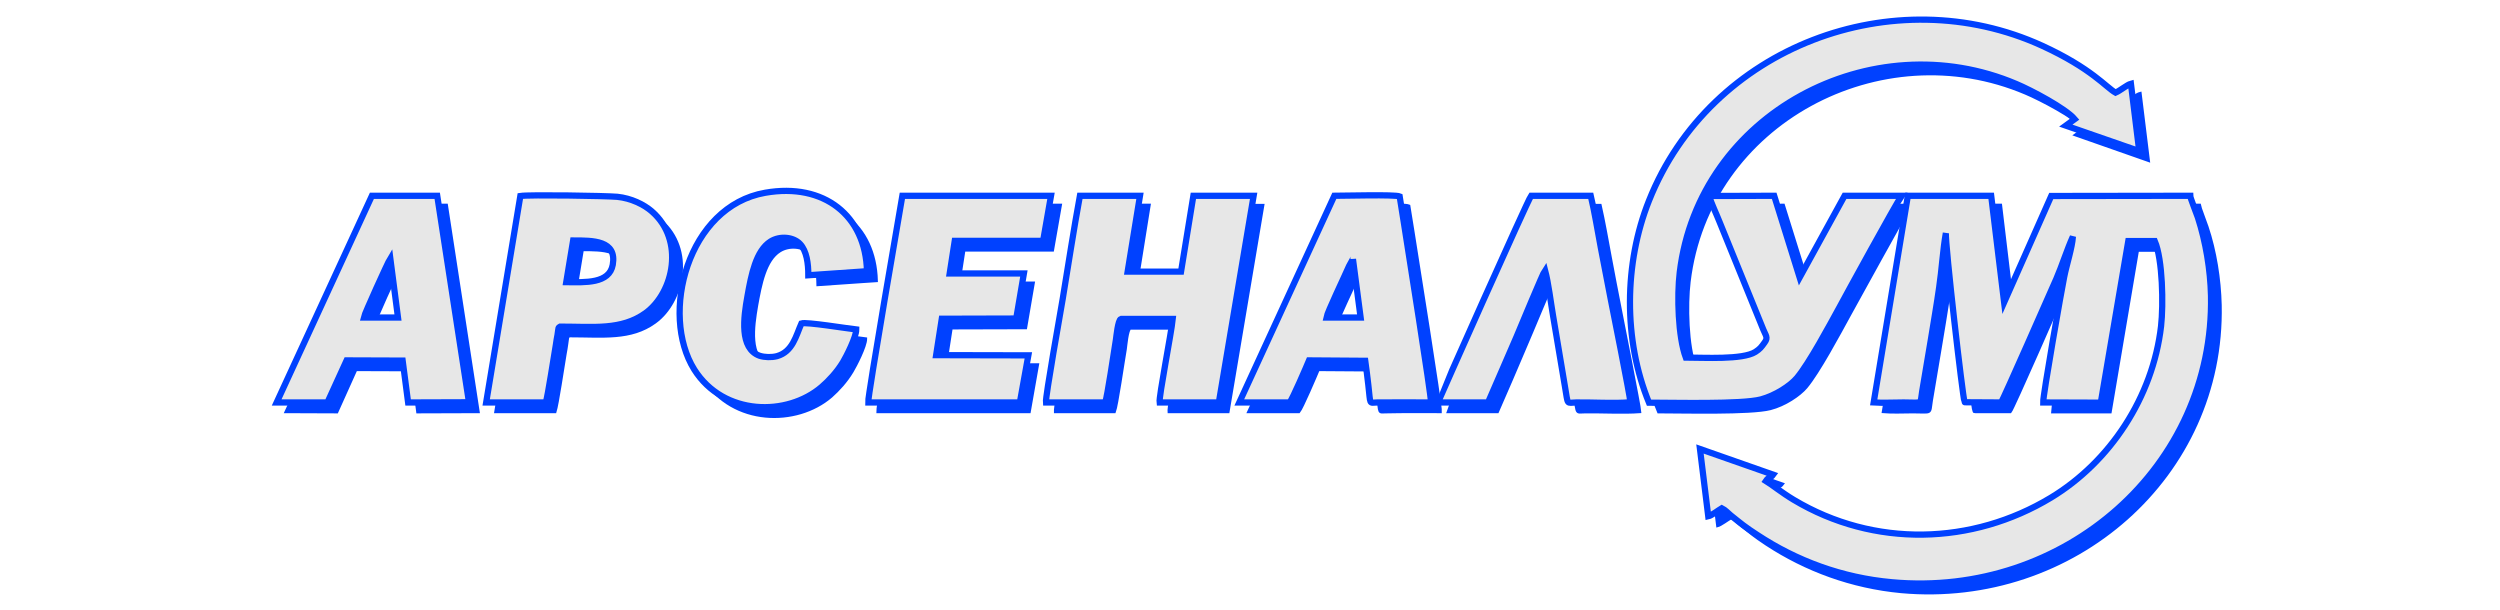
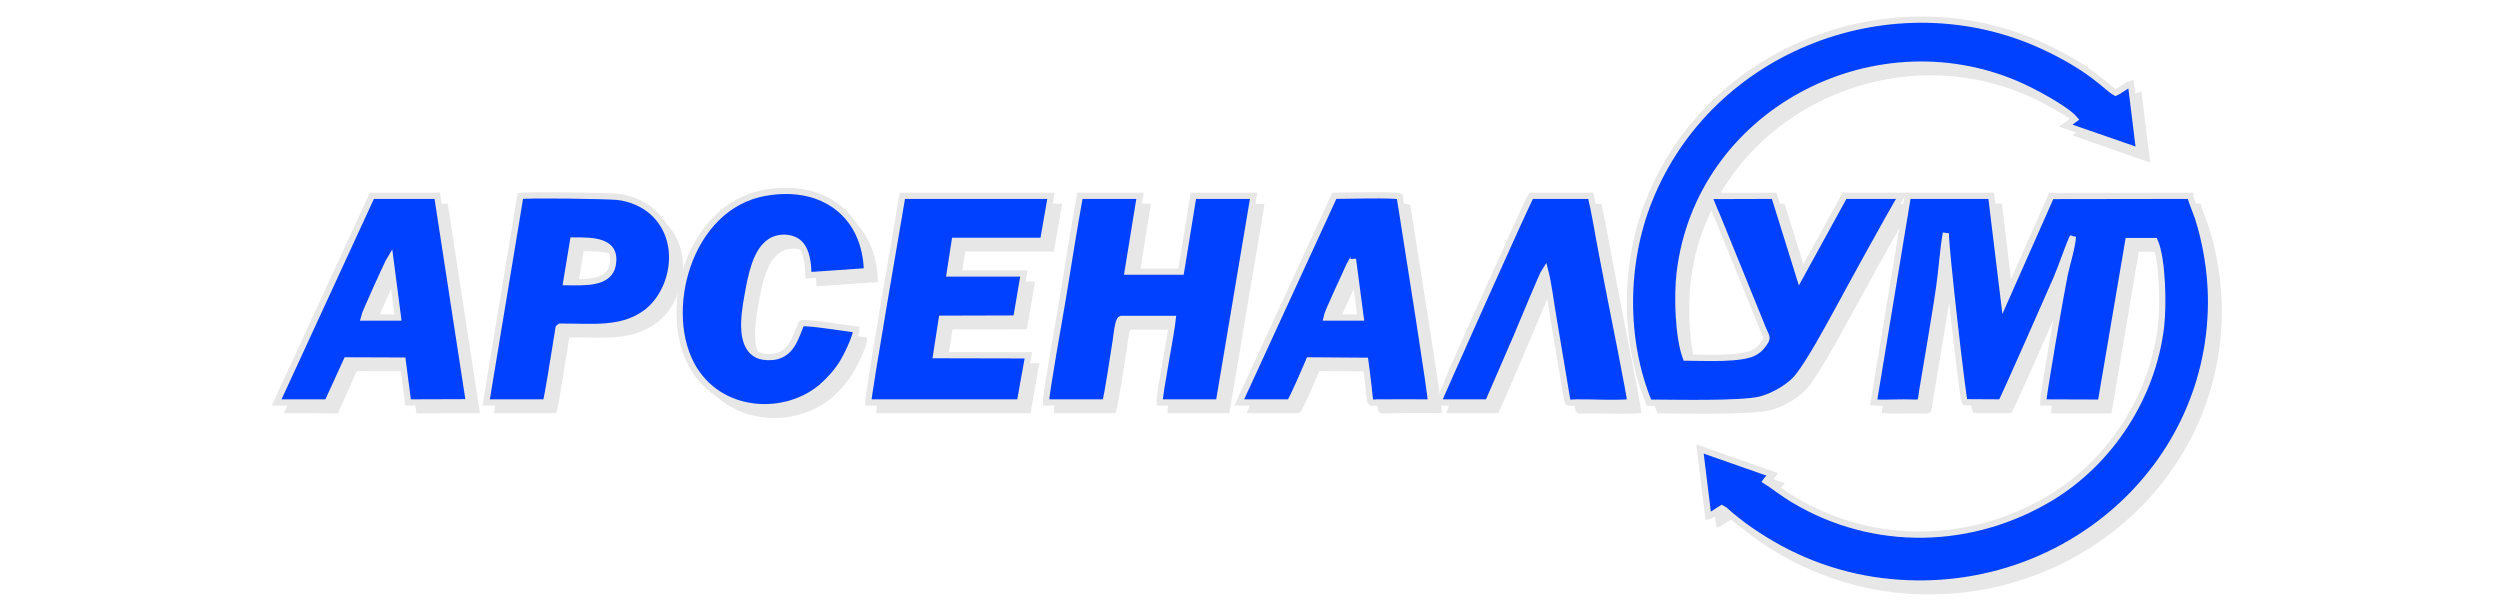
<svg xmlns="http://www.w3.org/2000/svg" xml:space="preserve" width="67.733mm" height="16.51mm" version="1.1" style="shape-rendering:geometricPrecision; text-rendering:geometricPrecision; image-rendering:optimizeQuality; fill-rule:evenodd; clip-rule:evenodd;" viewBox="0 0 12362 3013">
  <defs>
    <style type="text/css">
   
-     .str1 {stroke:#0041FF;stroke-width:30.9}
-     .str0 {stroke:#0041FF;stroke-width:13.908}
-     .fil2 {fill:rgb(231,231,231)}
-     .fil1 {fill:#0041FF}
+     .str1 {stroke:rgb(231,231,231);stroke-width:30.9}
+     .str0 {stroke:rgb(231,231,231);stroke-width:13.908}
+     .fil2 {fill:rgb(0,65,255)}
+     .fil1 {fill:rgb(231,231,231)}
   
  </style>
  </defs>
  <g id="Слой_x0020_1">
    <g id="_937674800">
      <path class="fil1 str0" d="M9312 2036c44,4 102,1 147,1 97,0 81,13 92,-57 14,-85 29,-170 43,-256 14,-87 29,-171 42,-258 12,-87 18,-182 32,-268 -4,48 84,822 92,834 9,8 -6,0 8,4l173 0c12,-13 246,-547 273,-611 29,-67 53,-145 82,-209 -3,53 -31,143 -43,199 -14,68 -104,588 -104,622l286 0 135 -799 131 0c40,92 44,315 31,422 -41,351 -252,670 -545,847 -388,234 -872,249 -1272,11 -54,-33 -112,-79 -137,-93 14,-22 23,-13 37,-32l-363 -126 41 333c16,-4 50,-30 68,-40 17,8 28,22 43,34 50,40 71,58 130,97 195,128 422,212 667,235 852,77 1596,-571 1578,-1418 -3,-128 -25,-267 -65,-386 -6,-19 -37,-99 -38,-108l-687 1 -233 526 -63 -527 -413 1 -168 1021z" />
      <path class="fil1 str0" d="M8383 1815c-39,-104 -44,-305 -30,-422 94,-786 949,-1236 1663,-932 74,31 245,121 290,174l-44 32 362 127 -41 -333c-18,4 -53,33 -75,44 -48,-27 -117,-120 -364,-232 -733,-336 -1640,4 -1943,766 -124,311 -128,689 0,998 119,0 456,9 553,-16 71,-18 144,-67 177,-106 62,-74 162,-261 213,-354 32,-58 278,-506 305,-547l-282 1 -222 403 -126 -404 -322 2c14,42 36,87 53,130l215 530c13,30 25,39 7,64 -17,23 -22,32 -46,47 -63,40 -256,28 -343,28z" />
      <path class="fil1 str0" d="M5218 2036l293 0c12,-30 43,-248 54,-310 2,-12 9,-99 24,-103l257 0c-8,70 -69,386 -66,413l293 0 172 -1021 -297 -1 -62 376 -263 -1 60 -375 -297 0c-30,169 -56,340 -85,509 -11,66 -85,486 -83,513z" />
      <path class="fil1 str0" d="M4340 2036l750 0 41 -233 -455 0 28 -181 368 -1 38 -222 -368 0 25 -162 438 0 39 -223 -736 0c-9,53 -170,991 -168,1022z" />
      <path class="fil1 str0" d="M4281 1675c-46,-5 -248,-38 -272,-30 -27,61 -43,140 -121,162 -26,7 -61,7 -85,-2 -101,-36 -79,-189 -61,-294 19,-106 42,-225 114,-270 46,-29 114,-23 147,12 32,34 40,96 41,155l290 -20c-7,-275 -213,-439 -504,-388 -383,66 -522,599 -351,873 145,230 460,234 631,87 36,-32 74,-73 104,-123 17,-28 67,-125 67,-162z" />
      <path class="fil1 str0" d="M6605 1616c5,-27 90,-202 112,-255l17 -31c1,-2 2,-2 3,-2l37 288 -169 0zm-182 420c15,-17 83,-177 96,-208l278 2c6,40 10,80 15,119 12,102 2,88 44,88 89,-2 178,-1 267,-1 3,-26 -119,-784 -136,-894l-20 -124c-25,-11 -272,-4 -322,-4l-471 1022 249 0z" />
      <path class="fil1 str0" d="M1846 1616c3,-19 117,-271 130,-292l38 292 -168 0zm-86 212l278 1 27 208 300 -1 -157 -1022 -323 1 -471 1021 252 1 94 -209z" />
      <path class="fil1 str0" d="M2880 1235c99,0 218,-1 196,120 -16,94 -135,87 -230,87l34 -207zm-64 426c165,0 303,19 422,-67 142,-102 195,-362 31,-503 -39,-34 -101,-65 -170,-71 -60,-6 -434,-11 -480,-4l-168 1020 294 0c12,-37 39,-223 50,-286 3,-16 6,-33 8,-49 6,-39 2,-33 13,-40z" />
      <path class="fil1 str0" d="M7158 2036l247 0 70 -161c23,-55 46,-109 70,-164 19,-42 131,-315 141,-329 17,65 28,158 40,228l59 345c17,98 5,82 55,82 84,-1 187,5 269,-1 -1,-24 -90,-473 -97,-509 -17,-85 -33,-170 -49,-255 -16,-85 -32,-178 -50,-257l-296 -1c-19,27 -459,1016 -459,1022z" />
    </g>
    <g id="_937671504">
      <path class="fil2 str1" d="M9265 1990c45,3 102,0 148,0 97,0 81,13 92,-56 14,-86 29,-171 43,-256 14,-87 29,-172 41,-258 13,-88 18,-182 33,-268 -5,48 84,821 92,833 8,8 -6,1 8,4l173 1c11,-14 245,-548 273,-611 29,-67 53,-145 82,-209 -3,53 -32,142 -43,199 -14,68 -105,588 -104,621l285 1 136 -799 131 0c39,91 43,314 31,421 -41,351 -252,671 -545,848 -388,234 -873,249 -1272,10 -54,-32 -112,-78 -137,-93 14,-21 23,-13 36,-31l-362 -127 41 333c15,-3 50,-30 67,-40 18,9 28,22 44,35 50,40 71,58 130,96 195,129 421,213 667,235 851,78 1595,-570 1578,-1417 -3,-129 -26,-267 -65,-387 -6,-18 -38,-98 -38,-107l-687 1 -233 526 -64 -527 -412 0 -169 1022z" />
      <path class="fil2 str1" d="M8336 1768c-38,-103 -44,-304 -30,-421 95,-786 950,-1236 1664,-932 74,31 244,121 289,174l-44 32 363 126 -41 -333c-19,5 -53,34 -76,44 -47,-26 -117,-119 -363,-232 -733,-335 -1641,4 -1944,766 -124,311 -127,690 0,999 120,0 457,9 553,-16 71,-19 145,-67 178,-106 62,-74 162,-261 213,-354 31,-58 277,-507 305,-547l-282 0 -222 404 -126 -404 -322 1c14,43 36,88 53,131l215 529c12,30 25,40 7,64 -17,24 -23,32 -46,47 -63,40 -256,28 -344,28z" />
      <path class="fil2 str1" d="M5172 1990l293 0c11,-30 43,-248 53,-310 2,-12 10,-99 25,-103l256 0c-7,69 -69,385 -65,413l293 0 172 -1022 -298 0 -61 375 -264 0 61 -375 -297 0c-31,169 -57,339 -85,509 -11,66 -86,485 -83,513z" />
      <path class="fil2 str1" d="M4293 1990l750 0 42 -233 -456 -1 28 -180 368 -1 38 -223 -367 0 25 -161 437 0 39 -223 -735 0c-9,53 -171,990 -169,1022z" />
      <path class="fil2 str1" d="M4234 1629c-45,-5 -247,-38 -271,-30 -27,61 -43,140 -121,162 -27,7 -61,6 -86,-2 -100,-36 -79,-189 -60,-294 19,-107 42,-225 114,-271 46,-29 113,-23 146,12 33,35 41,97 41,155l290 -20c-6,-274 -212,-439 -503,-388 -384,67 -522,600 -351,874 145,230 459,233 630,86 37,-32 75,-73 105,-122 17,-28 66,-125 66,-162z" />
      <path class="fil2 str1" d="M6559 1570c5,-27 89,-202 112,-255l17 -31c0,-2 2,-2 2,-3l38 289 -169 0zm-182 420c15,-18 83,-177 96,-208l278 2c6,40 10,80 15,119 12,102 2,88 44,87 88,-1 178,0 266,0 3,-26 -118,-784 -135,-894l-20 -125c-25,-10 -273,-3 -323,-3l-470 1022 249 0z" />
      <path class="fil2 str1" d="M1799 1570c4,-19 118,-271 131,-292l38 292 -169 0zm-85 212l277 1 27 207 301 -1 -157 -1021 -323 0 -471 1022 251 0 95 -208z" />
      <path class="fil2 str1" d="M2834 1189c99,0 217,-1 196,120 -17,94 -135,87 -230,86l34 -206zm-64 426c165,0 302,19 422,-67 141,-102 194,-362 31,-503 -39,-34 -102,-65 -171,-72 -59,-5 -433,-11 -479,-4l-169 1021 295 0c11,-37 39,-223 50,-287 2,-16 5,-32 8,-48 6,-39 2,-33 13,-40z" />
      <path class="fil2 str1" d="M7111 1990l247 0 70 -161c24,-55 47,-109 71,-164 18,-43 131,-315 141,-329 17,65 28,158 40,228l58 345c17,98 6,82 56,81 84,-1 187,6 268,-1 0,-24 -90,-473 -97,-509 -16,-85 -33,-170 -49,-254 -16,-85 -31,-179 -50,-258l-295 0c-19,27 -459,1015 -460,1022z" />
    </g>
  </g>
</svg>
